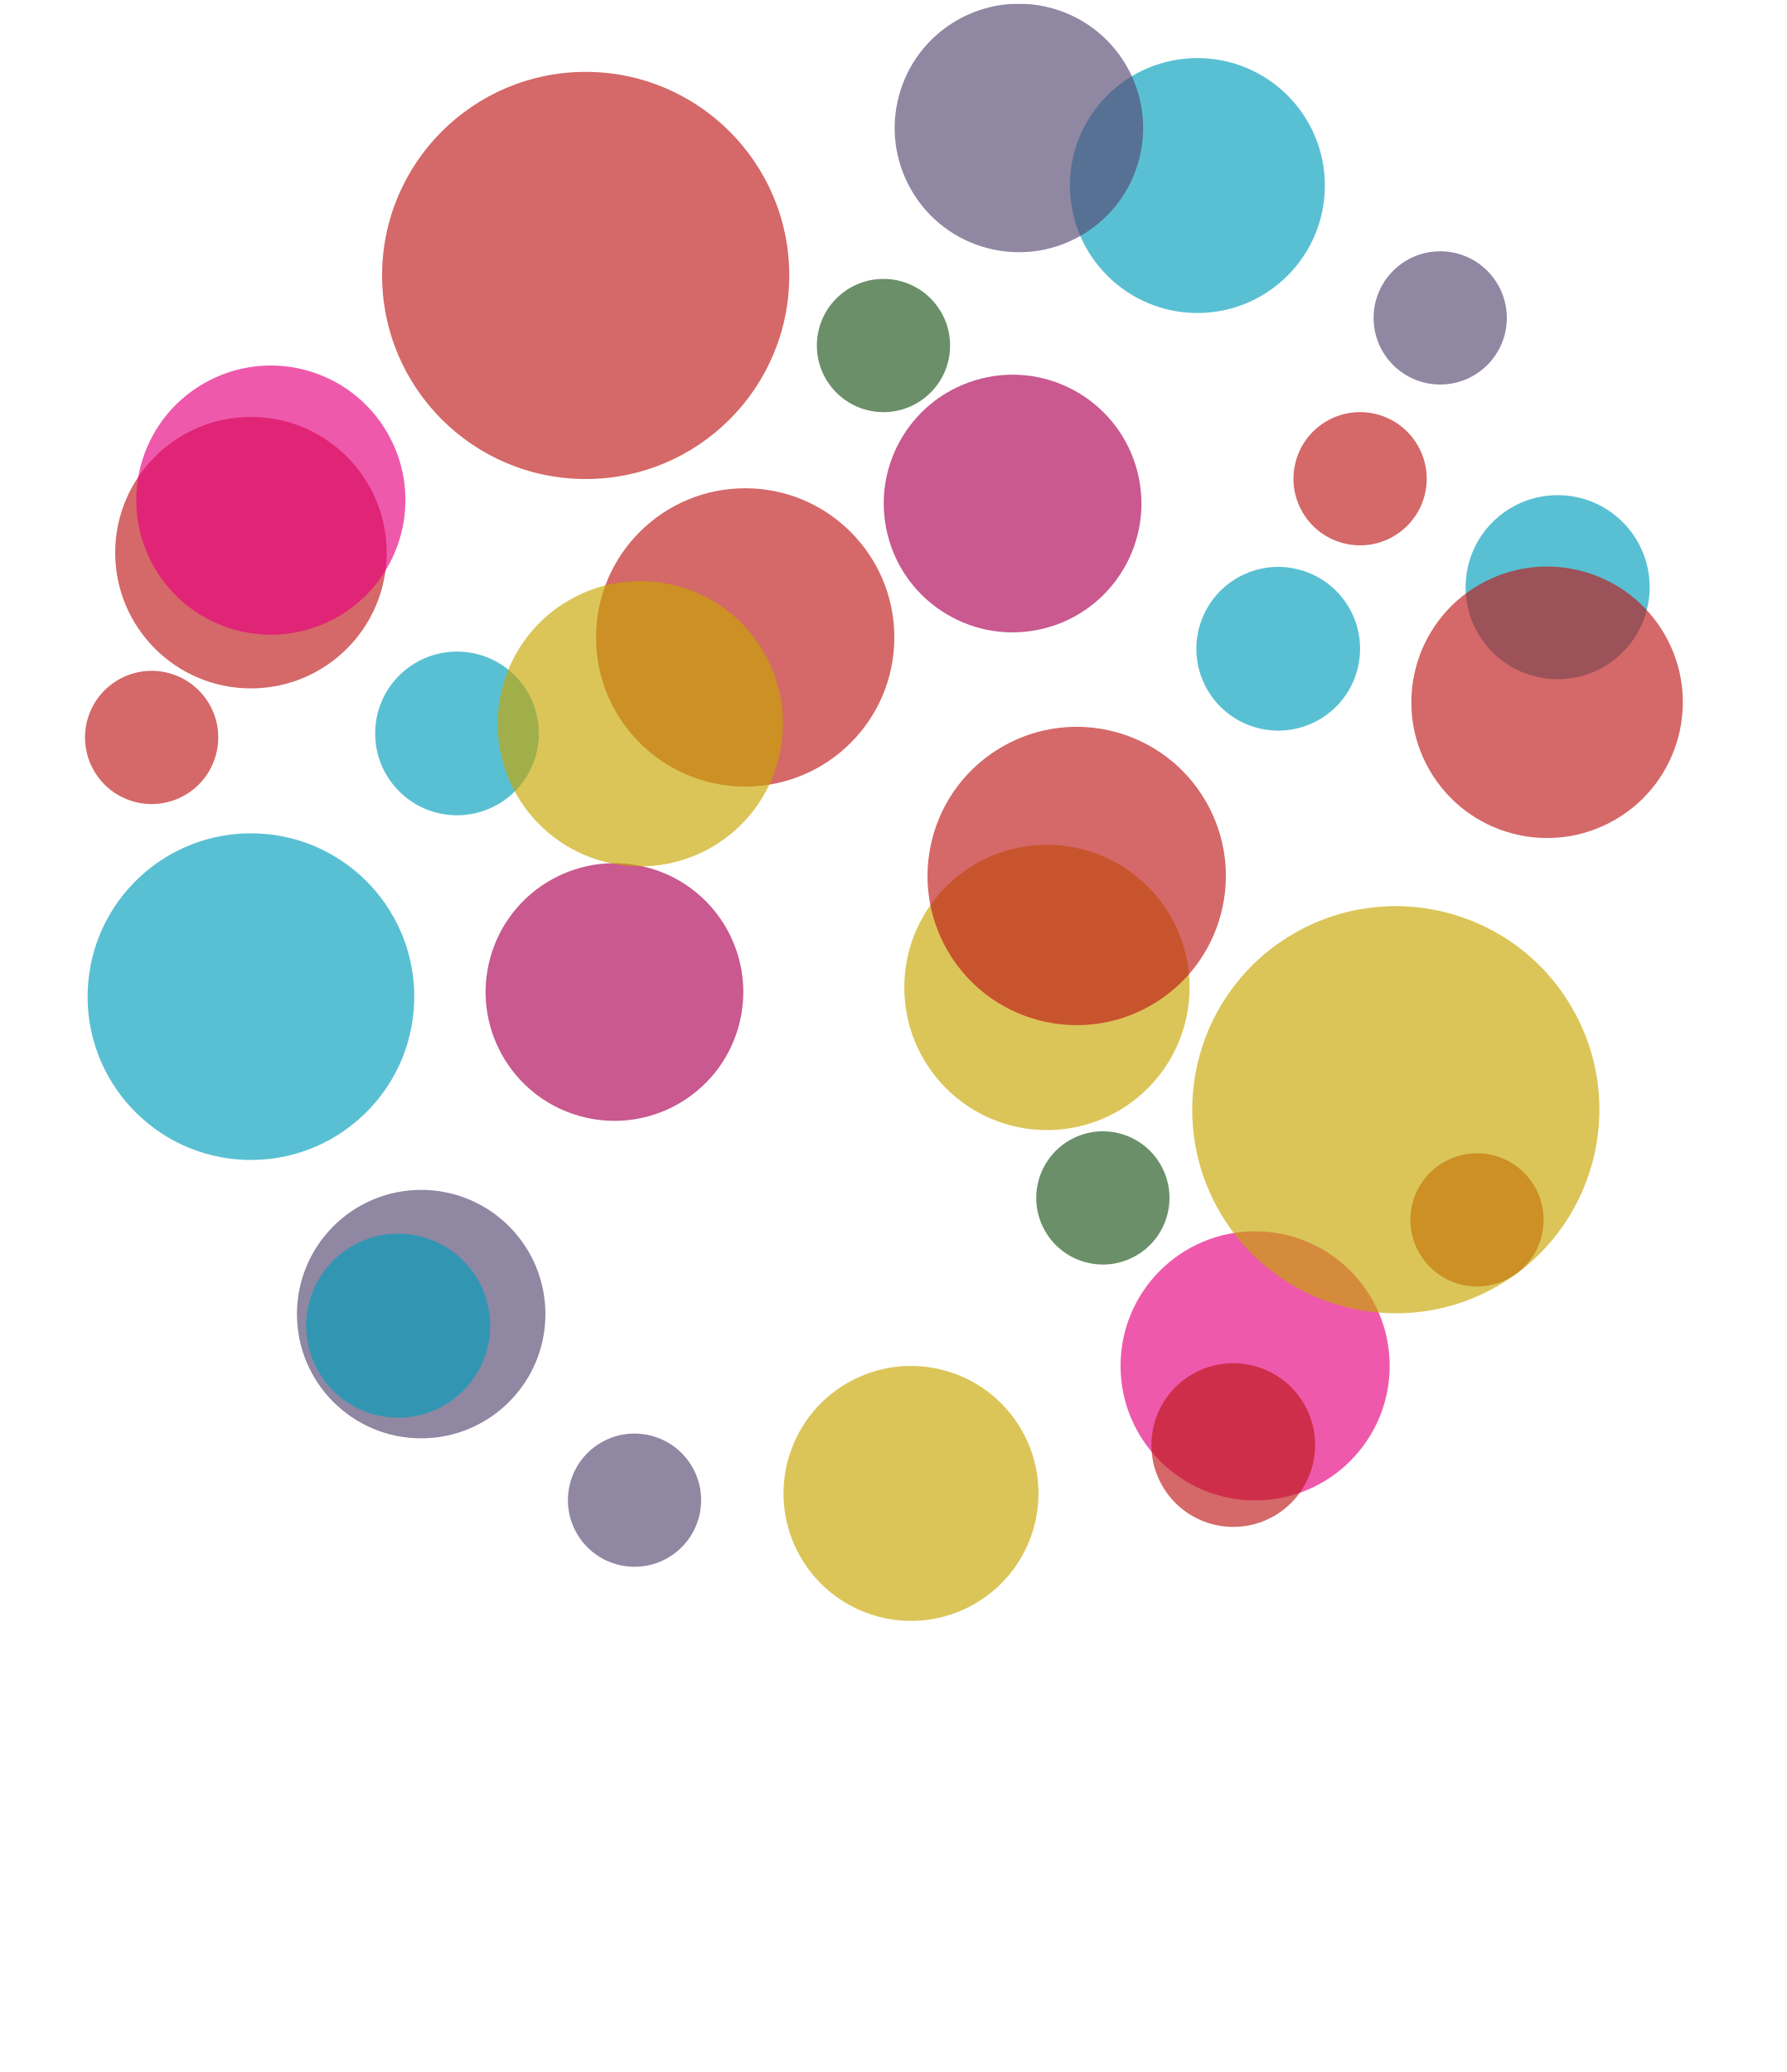
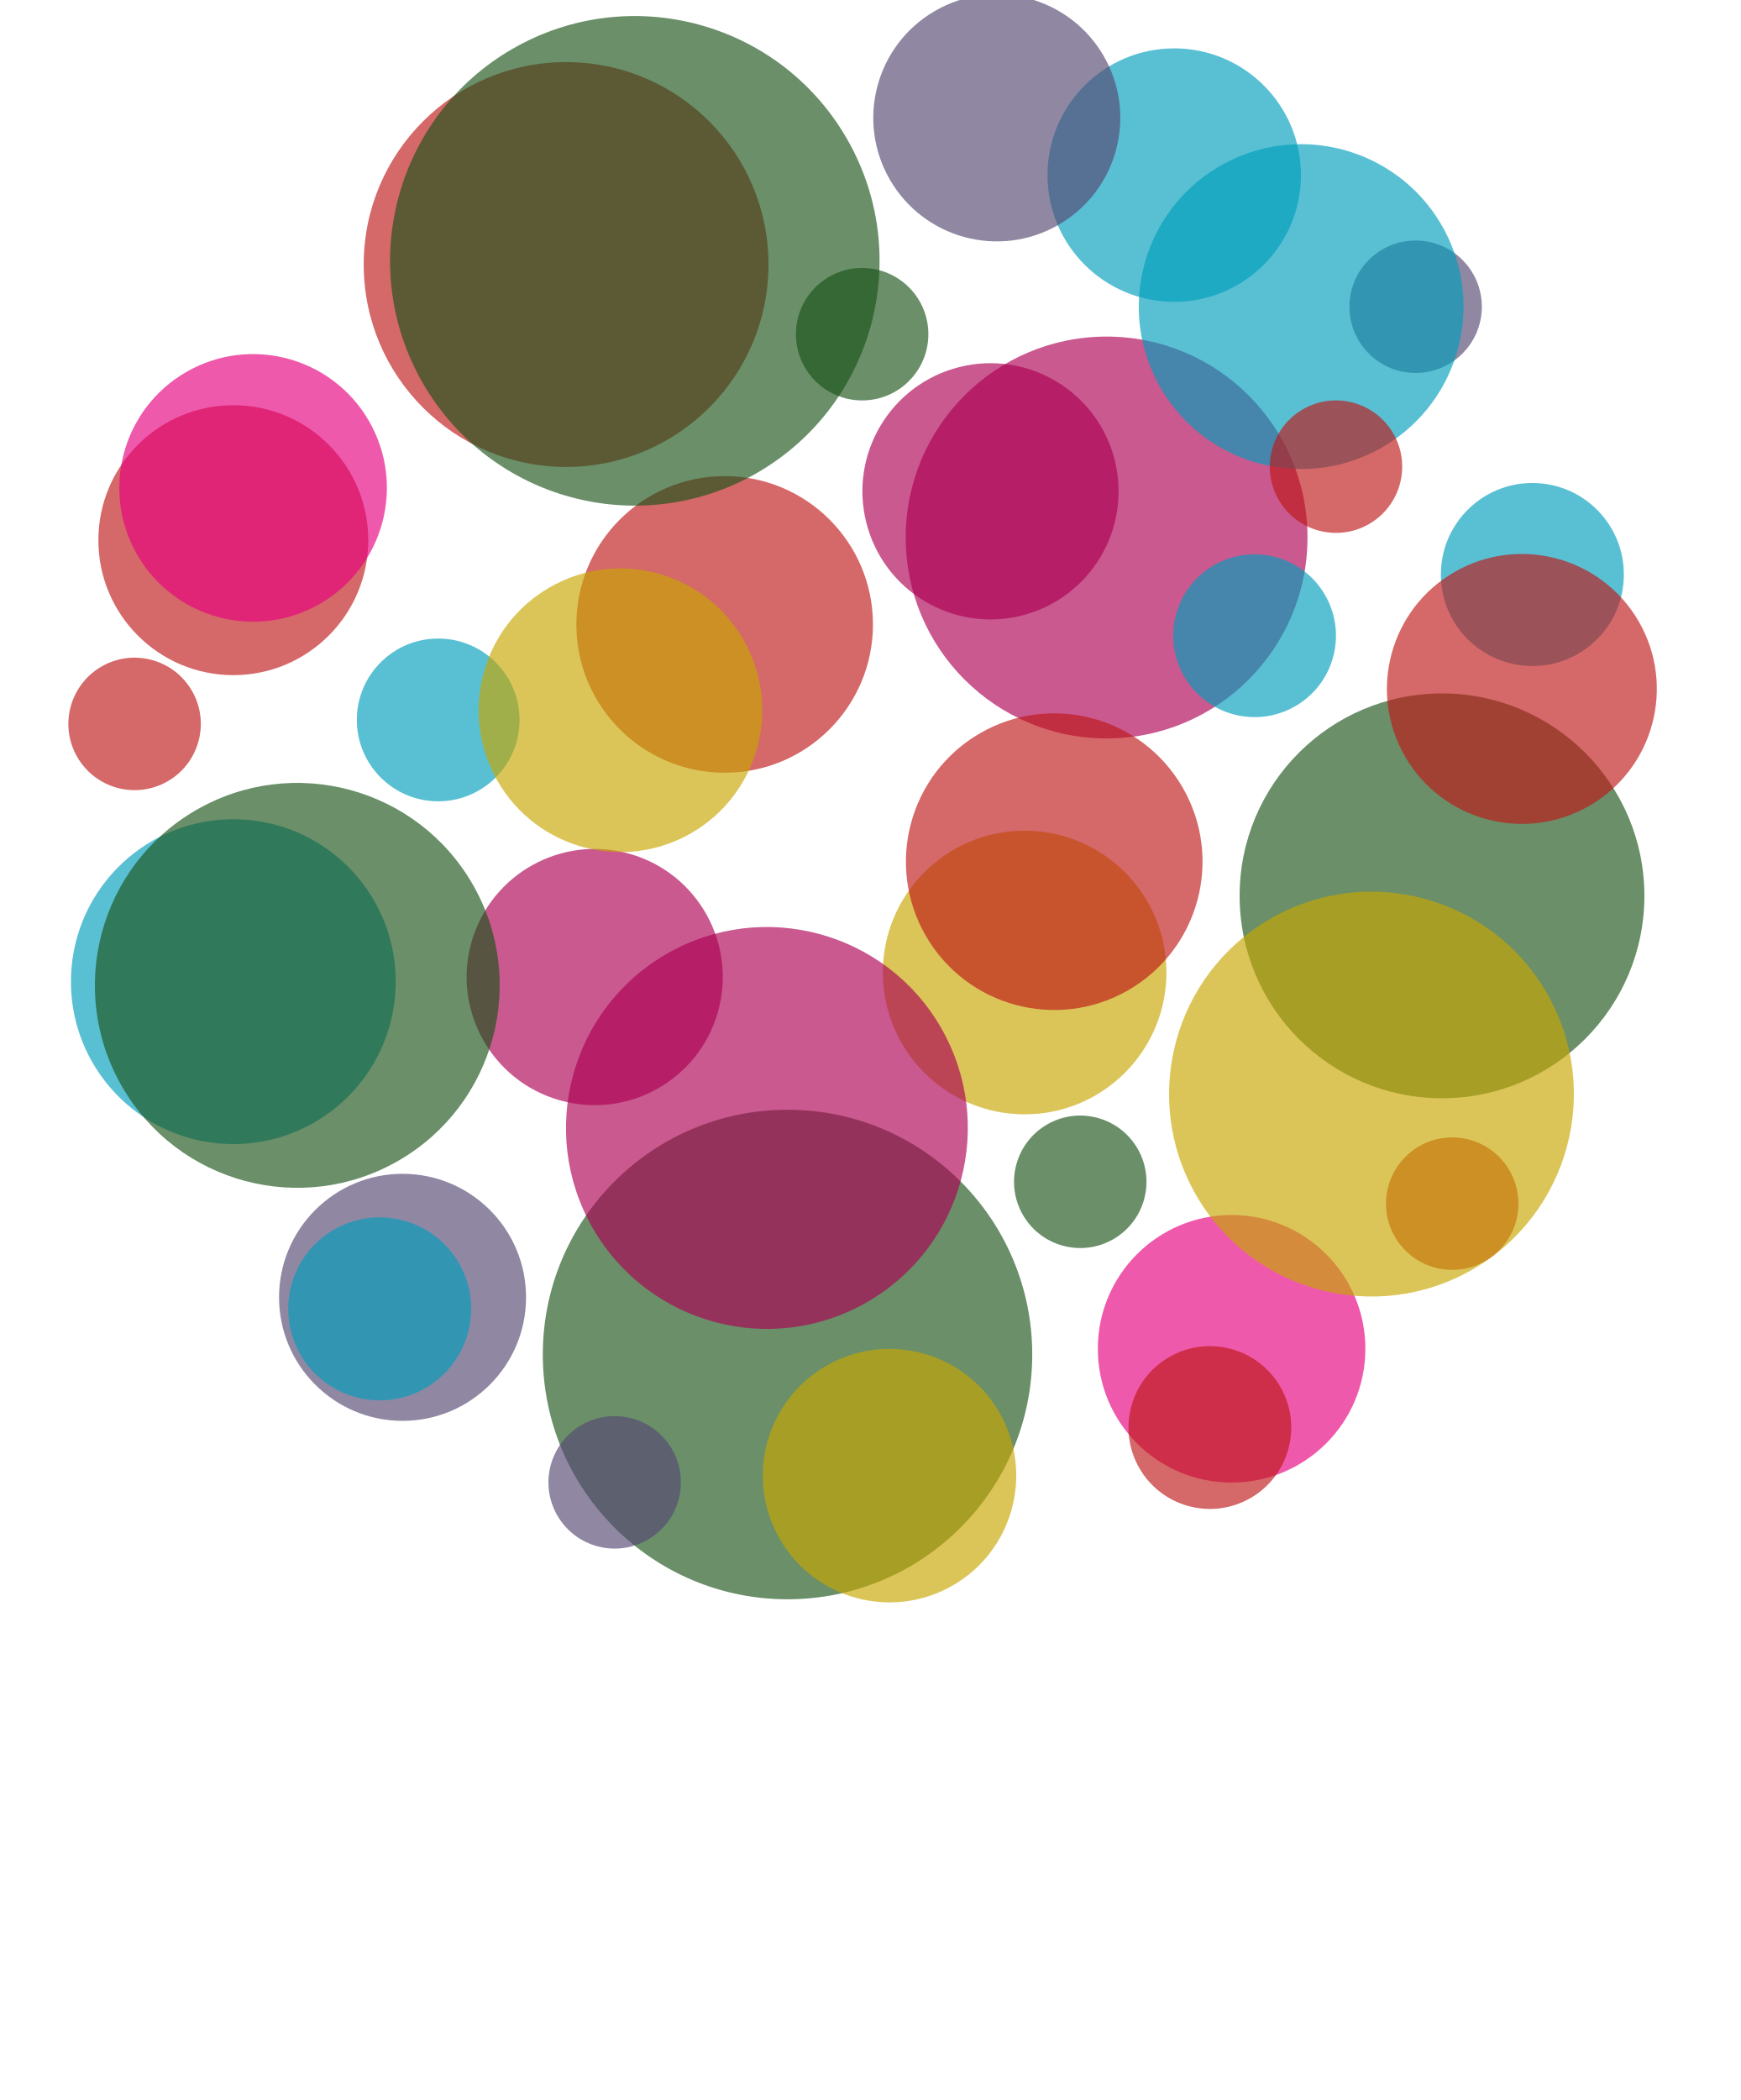
- <svg xmlns="http://www.w3.org/2000/svg" xmlns:xlink="http://www.w3.org/1999/xlink" version="1.1" id="Ebene_1" x="0px" y="0px" width="398.333px" height="462px" viewBox="0 0 398.333 462" enable-background="new 0 0 398.333 462" xml:space="preserve">
+ <svg xmlns="http://www.w3.org/2000/svg" xmlns:xlink="http://www.w3.org/1999/xlink" version="1.1" id="Ebene_1" x="0px" y="0px" width="390.41px" height="470.889px" viewBox="0 0 390.41 470.889" enable-background="new 0 0 390.41 470.889" xml:space="preserve">
  <g>
    <defs>
-       <rect id="SVGID_1_" x="2.28" y="0.83" width="451.117" height="461.17" />
+       <rect id="SVGID_1_" x="-1.342" y="-1.275" width="451.118" height="509.193" />
    </defs>
    <clipPath id="SVGID_2_">
      <use xlink:href="#SVGID_1_" overflow="visible" />
    </clipPath>
+     <polygon clip-path="url(#SVGID_2_)" fill="#C8A600" points="178.648,505.548 178.648,507.918 178.648,505.548 178.648,503.179  " />
    <g clip-path="url(#SVGID_2_)">
      <defs>
-         <rect id="SVGID_3_" x="2.28" y="0.83" width="451.117" height="461.17" />
+         <rect id="SVGID_3_" x="-1.342" y="-1.275" width="451.118" height="509.193" />
      </defs>
      <clipPath id="SVGID_4_">
        <use xlink:href="#SVGID_3_" overflow="visible" />
      </clipPath>
      <g opacity="0.65" clip-path="url(#SVGID_4_)">
        <g>
          <defs>
-             <rect id="SVGID_5_" x="16.686" y="91.967" width="78.526" height="62.526" />
+             <rect id="SVGID_5_" x="13.063" y="89.862" width="78.526" height="62.524" />
          </defs>
          <clipPath id="SVGID_6_">
            <use xlink:href="#SVGID_5_" overflow="visible" />
          </clipPath>
-           <path clip-path="url(#SVGID_6_)" fill="#BF1717" d="M55.949,153.493c16.714,0,30.263-13.55,30.263-30.264      c0-16.713-13.549-30.263-30.263-30.263c-16.714,0-30.263,13.55-30.263,30.263C25.686,139.943,39.235,153.493,55.949,153.493" />
-         </g>
-       </g>
-       <g opacity="0.65" clip-path="url(#SVGID_4_)">
-         <g>
-           <defs>
-             <rect id="SVGID_7_" x="92.543" y="182.221" width="88.912" height="77.942" />
+           <path clip-path="url(#SVGID_6_)" fill="#BF1717" d="M52.327,151.388c16.714,0,30.263-13.549,30.263-30.264      c0-16.713-13.549-30.263-30.263-30.263c-16.714,0-30.263,13.55-30.263,30.263C22.063,137.839,35.612,151.388,52.327,151.388" />
+         </g>
+       </g>
+       <g opacity="0.65" clip-path="url(#SVGID_4_)">
+         <g>
+           <defs>
+             <rect id="SVGID_7_" x="112.738" y="247.844" width="127.768" height="111.768" />
          </defs>
          <clipPath id="SVGID_8_">
            <use xlink:href="#SVGID_7_" overflow="visible" />
          </clipPath>
-           <path clip-path="url(#SVGID_8_)" fill="#AC0053" d="M129.082,248.803c15.249,4.373,31.156-4.444,35.529-19.693      c4.372-15.249-4.445-31.156-19.694-35.529c-15.25-4.372-31.156,4.445-35.529,19.694      C105.015,228.524,113.833,244.431,129.082,248.803" />
-         </g>
-       </g>
-       <g opacity="0.65" clip-path="url(#SVGID_4_)">
-         <g>
-           <defs>
-             <rect id="SVGID_9_" x="240.837" y="273.544" width="78.004" height="62.005" />
+           <path clip-path="url(#SVGID_8_)" fill="#1A5318" d="M176.621,358.611c30.311,0,54.882-24.572,54.882-54.884      s-24.571-54.884-54.882-54.884s-54.883,24.572-54.883,54.884S146.31,358.611,176.621,358.611" />
+         </g>
+       </g>
+       <g opacity="0.65" clip-path="url(#SVGID_4_)">
+         <g>
+           <defs>
+             <rect id="SVGID_9_" x="88.921" y="180.116" width="88.912" height="77.94" />
          </defs>
          <clipPath id="SVGID_10_">
            <use xlink:href="#SVGID_9_" overflow="visible" />
          </clipPath>
-           <path clip-path="url(#SVGID_10_)" fill="#E6007E" d="M279.839,334.549c16.57,0,30.003-13.433,30.003-30.002      s-13.433-30.003-30.003-30.003s-30.003,13.434-30.003,30.003S263.269,334.549,279.839,334.549" />
-         </g>
-       </g>
-       <g opacity="0.65" clip-path="url(#SVGID_4_)">
-         <g>
-           <defs>
-             <rect id="SVGID_11_" x="272.638" y="156.596" width="108.78" height="92.781" />
+           <path clip-path="url(#SVGID_10_)" fill="#AC0053" d="M125.459,246.698c15.249,4.373,31.156-4.445,35.529-19.694      c4.372-15.249-4.445-31.156-19.694-35.529c-15.25-4.372-31.156,4.445-35.529,19.694      C101.392,226.419,110.21,242.325,125.459,246.698" />
+         </g>
+       </g>
+       <g opacity="0.65" clip-path="url(#SVGID_4_)">
+         <g>
+           <defs>
+             <rect id="SVGID_11_" x="237.214" y="271.439" width="78.004" height="62.005" />
          </defs>
          <clipPath id="SVGID_12_">
            <use xlink:href="#SVGID_11_" overflow="visible" />
          </clipPath>
-         </g>
-       </g>
-       <g opacity="0.65" clip-path="url(#SVGID_4_)">
-         <g>
-           <defs>
-             <rect id="SVGID_13_" x="76.194" y="15.028" width="108.78" height="92.78" />
+           <path clip-path="url(#SVGID_12_)" fill="#E6007E" d="M276.216,332.444c16.57,0,30.002-13.434,30.002-30.003      s-13.432-30.003-30.002-30.003s-30.003,13.434-30.003,30.003S259.646,332.444,276.216,332.444" />
+         </g>
+       </g>
+       <g opacity="0.65" clip-path="url(#SVGID_4_)">
+         <g>
+           <defs>
+             <rect id="SVGID_13_" x="269.015" y="154.491" width="108.78" height="92.78" />
          </defs>
          <clipPath id="SVGID_14_">
            <use xlink:href="#SVGID_13_" overflow="visible" />
          </clipPath>
-           <path clip-path="url(#SVGID_14_)" fill="#BF1717" d="M130.584,106.809c25.068,0,45.39-20.322,45.39-45.39      c0-25.069-20.322-45.392-45.39-45.392s-45.39,20.322-45.39,45.392C85.194,86.486,105.516,106.809,130.584,106.809" />
-         </g>
-       </g>
-       <g opacity="0.65" clip-path="url(#SVGID_4_)">
-         <g>
-           <defs>
-             <rect id="SVGID_15_" x="229.552" y="11.95" width="74.841" height="58.841" />
+           <path clip-path="url(#SVGID_14_)" fill="#1A5318" d="M323.406,246.271c25.066,0,45.389-20.321,45.389-45.39      c0-25.069-20.322-45.391-45.389-45.391c-25.069,0-45.391,20.321-45.391,45.391C278.015,225.95,298.337,246.271,323.406,246.271" />
+         </g>
+       </g>
+       <g opacity="0.65" clip-path="url(#SVGID_4_)">
+         <g>
+           <defs>
+             <rect id="SVGID_15_" x="72.571" y="12.923" width="108.78" height="92.78" />
          </defs>
          <clipPath id="SVGID_16_">
            <use xlink:href="#SVGID_15_" overflow="visible" />
          </clipPath>
-           <path clip-path="url(#SVGID_16_)" fill="#009EBC" d="M266.972,69.791c15.696,0,28.42-12.725,28.42-28.42      c0-15.696-12.724-28.421-28.42-28.421c-15.695,0-28.42,12.725-28.42,28.421C238.552,57.066,251.276,69.791,266.972,69.791" />
-         </g>
-       </g>
-       <g opacity="0.65" clip-path="url(#SVGID_4_)">
-         <g>
-           <defs>
-             <rect id="SVGID_17_" x="317.775" y="109.407" width="59.035" height="43.034" />
+           <path clip-path="url(#SVGID_16_)" fill="#BF1717" d="M126.961,104.703c25.068,0,45.39-20.322,45.39-45.39      c0-25.069-20.322-45.391-45.39-45.391s-45.39,20.322-45.39,45.391C81.571,84.381,101.894,104.703,126.961,104.703" />
+         </g>
+       </g>
+       <g opacity="0.65" clip-path="url(#SVGID_4_)">
+         <g>
+           <defs>
+             <rect id="SVGID_17_" x="225.929" y="9.845" width="74.84" height="58.841" />
          </defs>
          <clipPath id="SVGID_18_">
            <use xlink:href="#SVGID_17_" overflow="visible" />
          </clipPath>
-           <path clip-path="url(#SVGID_18_)" fill="#009EBC" d="M347.293,151.441c11.331,0,20.517-9.187,20.517-20.518      c0-11.332-9.186-20.517-20.517-20.517s-20.518,9.185-20.518,20.517C326.775,142.255,335.962,151.441,347.293,151.441" />
-         </g>
-       </g>
-       <g opacity="0.65" clip-path="url(#SVGID_4_)">
-         <g>
-           <defs>
-             <rect id="SVGID_19_" x="123.888" y="107.868" width="84.515" height="68.515" />
+           <path clip-path="url(#SVGID_18_)" fill="#009EBC" d="M263.349,67.686c15.696,0,28.42-12.724,28.42-28.42      c0-15.696-12.724-28.421-28.42-28.421c-15.695,0-28.42,12.725-28.42,28.421C234.929,54.962,247.654,67.686,263.349,67.686" />
+         </g>
+       </g>
+       <g opacity="0.65" clip-path="url(#SVGID_4_)">
+         <g>
+           <defs>
+             <rect id="SVGID_19_" x="314.152" y="107.302" width="59.035" height="43.034" />
          </defs>
          <clipPath id="SVGID_20_">
            <use xlink:href="#SVGID_19_" overflow="visible" />
          </clipPath>
-           <path clip-path="url(#SVGID_20_)" fill="#BF1717" d="M166.146,175.383c18.368,0,33.257-14.89,33.257-33.257      c0-18.368-14.889-33.258-33.257-33.258c-18.368,0-33.257,14.89-33.257,33.258C132.889,160.493,147.778,175.383,166.146,175.383" />
-         </g>
-       </g>
-       <g opacity="0.65" clip-path="url(#SVGID_4_)">
-         <g>
-           <defs>
-             <rect id="SVGID_21_" x="57.208" y="264.311" width="73.397" height="57.397" />
+           <path clip-path="url(#SVGID_20_)" fill="#009EBC" d="M343.67,149.336c11.332,0,20.518-9.187,20.518-20.518      c0-11.332-9.186-20.517-20.518-20.517c-11.33,0-20.518,9.185-20.518,20.517C323.152,140.149,332.34,149.336,343.67,149.336" />
+         </g>
+       </g>
+       <g opacity="0.65" clip-path="url(#SVGID_4_)">
+         <g>
+           <defs>
+             <rect id="SVGID_21_" x="120.266" y="105.763" width="84.515" height="68.516" />
          </defs>
          <clipPath id="SVGID_22_">
            <use xlink:href="#SVGID_21_" overflow="visible" />
          </clipPath>
-           <path clip-path="url(#SVGID_22_)" fill="#544771" d="M93.906,320.708c15.297,0,27.698-12.401,27.698-27.698      s-12.401-27.698-27.698-27.698s-27.698,12.401-27.698,27.698S78.609,320.708,93.906,320.708" />
-         </g>
-       </g>
-       <g opacity="0.65" clip-path="url(#SVGID_4_)">
-         <g>
-           <defs>
-             <rect id="SVGID_23_" x="9.253" y="183.245" width="93.393" height="77.961" />
+           <path clip-path="url(#SVGID_22_)" fill="#BF1717" d="M162.523,173.277c18.368,0,33.257-14.89,33.257-33.257      c0-18.368-14.889-33.258-33.257-33.258c-18.368,0-33.257,14.89-33.257,33.258C129.266,158.388,144.155,173.277,162.523,173.277" />
+         </g>
+       </g>
+       <g opacity="0.65" clip-path="url(#SVGID_4_)">
+         <g>
+           <defs>
+             <rect id="SVGID_23_" x="53.585" y="262.206" width="73.397" height="57.396" />
          </defs>
          <clipPath id="SVGID_24_">
            <use xlink:href="#SVGID_23_" overflow="visible" />
          </clipPath>
-           <path clip-path="url(#SVGID_24_)" fill="#009EBC" d="M54.678,258.621c20.101,0.702,36.965-15.024,37.667-35.125      c0.702-20.101-15.024-36.965-35.125-37.667c-20.101-0.701-36.965,15.024-37.667,35.125      C18.851,241.055,34.577,257.919,54.678,258.621" />
-         </g>
-       </g>
-       <g opacity="0.65" clip-path="url(#SVGID_4_)">
-         <g>
-           <defs>
-             <rect id="SVGID_25_" x="74.647" y="144.286" width="54.501" height="38.501" />
+           <path clip-path="url(#SVGID_24_)" fill="#544771" d="M90.283,318.603c15.297,0,27.698-12.401,27.698-27.698      s-12.401-27.698-27.698-27.698s-27.698,12.401-27.698,27.698S74.986,318.603,90.283,318.603" />
+         </g>
+       </g>
+       <g opacity="0.65" clip-path="url(#SVGID_4_)">
+         <g>
+           <defs>
+             <rect id="SVGID_25_" x="194.128" y="74.474" width="108.11" height="92.11" />
          </defs>
          <clipPath id="SVGID_26_">
            <use xlink:href="#SVGID_25_" overflow="visible" />
          </clipPath>
-           <path clip-path="url(#SVGID_26_)" fill="#009EBC" d="M101.897,181.787c10.079,0,18.25-8.172,18.25-18.25      c0-10.08-8.171-18.251-18.25-18.251s-18.25,8.171-18.25,18.251C83.647,173.615,91.818,181.787,101.897,181.787" />
-         </g>
-       </g>
-       <g opacity="0.65" clip-path="url(#SVGID_4_)">
-         <g>
-           <defs>
-             <rect id="SVGID_27_" x="192.621" y="187.372" width="81.603" height="65.603" />
+           <path clip-path="url(#SVGID_26_)" fill="#AC0053" d="M248.183,165.584c24.883,0,45.055-20.173,45.055-45.056      s-20.172-45.055-45.055-45.055c-24.884,0-45.056,20.172-45.056,45.055S223.299,165.584,248.183,165.584" />
+         </g>
+       </g>
+       <g opacity="0.65" clip-path="url(#SVGID_4_)">
+         <g>
+           <defs>
+             <rect id="SVGID_27_" x="5.63" y="181.14" width="93.393" height="77.96" />
          </defs>
          <clipPath id="SVGID_28_">
            <use xlink:href="#SVGID_27_" overflow="visible" />
          </clipPath>
-           <path clip-path="url(#SVGID_28_)" fill="#C8A600" d="M233.423,251.976c17.563,0,31.802-14.238,31.802-31.803      c0-17.562-14.238-31.801-31.802-31.801c-17.564,0-31.802,14.238-31.802,31.801C201.621,237.737,215.858,251.976,233.423,251.976      " />
-         </g>
-       </g>
-       <g opacity="0.65" clip-path="url(#SVGID_4_)">
-         <g>
-           <defs>
-             <rect id="SVGID_29_" x="297.259" y="55.036" width="47.7" height="31.701" />
+           <path clip-path="url(#SVGID_28_)" fill="#009EBC" d="M51.056,256.516c20.101,0.702,36.965-15.023,37.667-35.125      c0.702-20.101-15.024-36.965-35.125-37.667c-20.101-0.701-36.965,15.024-37.667,35.125      C15.229,238.95,30.955,255.813,51.056,256.516" />
+         </g>
+       </g>
+       <g opacity="0.65" clip-path="url(#SVGID_4_)">
+         <g>
+           <defs>
+             <rect id="SVGID_29_" x="71.024" y="142.181" width="54.501" height="38.501" />
          </defs>
          <clipPath id="SVGID_30_">
            <use xlink:href="#SVGID_29_" overflow="visible" />
          </clipPath>
-           <path clip-path="url(#SVGID_30_)" fill="#544771" d="M321.108,85.737c8.202,0,14.851-6.649,14.851-14.851      c0-8.202-6.648-14.851-14.851-14.851c-8.201,0-14.85,6.648-14.85,14.851C306.259,79.088,312.907,85.737,321.108,85.737" />
-         </g>
-       </g>
-       <g opacity="0.65" clip-path="url(#SVGID_4_)">
-         <g>
-           <defs>
-             <rect id="SVGID_31_" x="305.465" y="256.154" width="47.701" height="31.699" />
+           <path clip-path="url(#SVGID_30_)" fill="#009EBC" d="M98.275,179.682c10.079,0,18.25-8.171,18.25-18.25      c0-10.08-8.171-18.251-18.25-18.251s-18.25,8.171-18.25,18.251C80.025,171.511,88.196,179.682,98.275,179.682" />
+         </g>
+       </g>
+       <g opacity="0.65" clip-path="url(#SVGID_4_)">
+         <g>
+           <defs>
+             <rect id="SVGID_31_" x="188.999" y="185.267" width="81.603" height="65.604" />
          </defs>
          <clipPath id="SVGID_32_">
            <use xlink:href="#SVGID_31_" overflow="visible" />
          </clipPath>
-           <path clip-path="url(#SVGID_32_)" fill="#BF1717" d="M329.315,286.854c8.202,0,14.851-6.649,14.851-14.851      c0-8.202-6.648-14.851-14.851-14.851s-14.85,6.648-14.85,14.851C314.466,280.205,321.113,286.854,329.315,286.854" />
-         </g>
-       </g>
-       <g opacity="0.65" clip-path="url(#SVGID_4_)">
-         <g>
-           <defs>
-             <rect id="SVGID_33_" x="173.129" y="61.191" width="47.701" height="31.7" />
+           <path clip-path="url(#SVGID_32_)" fill="#C8A600" d="M229.8,249.87c17.563,0,31.802-14.238,31.802-31.802      s-14.238-31.802-31.802-31.802c-17.564,0-31.802,14.238-31.802,31.802S212.236,249.87,229.8,249.87" />
+         </g>
+       </g>
+       <g opacity="0.65" clip-path="url(#SVGID_4_)">
+         <g>
+           <defs>
+             <rect id="SVGID_33_" x="293.636" y="52.931" width="47.7" height="31.701" />
          </defs>
          <clipPath id="SVGID_34_">
            <use xlink:href="#SVGID_33_" overflow="visible" />
          </clipPath>
-           <path clip-path="url(#SVGID_34_)" fill="#1A5318" d="M196.98,91.893c8.202,0,14.85-6.649,14.85-14.851      c0-8.202-6.648-14.851-14.85-14.851s-14.85,6.648-14.85,14.851C182.13,85.243,188.778,91.893,196.98,91.893" />
-         </g>
-       </g>
-       <g opacity="0.65" clip-path="url(#SVGID_4_)">
-         <g>
-           <defs>
-             <rect id="SVGID_35_" x="295.304" y="109.882" width="99.269" height="93.412" />
+           <path clip-path="url(#SVGID_34_)" fill="#544771" d="M317.486,83.632c8.201,0,14.85-6.649,14.85-14.85      c0-8.202-6.648-14.851-14.85-14.851s-14.85,6.649-14.85,14.851C302.637,76.983,309.285,83.632,317.486,83.632" />
+         </g>
+       </g>
+       <g opacity="0.65" clip-path="url(#SVGID_4_)">
+         <g>
+           <defs>
+             <rect id="SVGID_35_" x="301.842" y="254.048" width="47.701" height="31.701" />
          </defs>
          <clipPath id="SVGID_36_">
            <use xlink:href="#SVGID_35_" overflow="visible" />
          </clipPath>
-           <path clip-path="url(#SVGID_36_)" fill="#BF1717" d="M329.808,130.38c-14.476,8.357-19.435,26.865-11.077,41.34      c8.356,14.475,26.864,19.435,41.34,11.077c14.474-8.357,19.434-26.866,11.077-41.34      C362.79,126.982,344.281,122.022,329.808,130.38" />
-         </g>
-       </g>
-       <g opacity="0.65" clip-path="url(#SVGID_4_)">
-         <g>
-           <defs>
-             <rect id="SVGID_37_" x="181.971" y="74.308" width="87.588" height="75.936" />
+           <path clip-path="url(#SVGID_36_)" fill="#BF1717" d="M325.693,284.749c8.201,0,14.85-6.649,14.85-14.85      c0-8.202-6.648-14.852-14.85-14.852c-8.203,0-14.85,6.649-14.85,14.852C310.844,278.1,317.49,284.749,325.693,284.749" />
+         </g>
+       </g>
+       <g opacity="0.65" clip-path="url(#SVGID_4_)">
+         <g>
+           <defs>
+             <rect id="SVGID_37_" x="169.507" y="59.086" width="47.701" height="31.701" />
          </defs>
          <clipPath id="SVGID_38_">
            <use xlink:href="#SVGID_37_" overflow="visible" />
          </clipPath>
-           <path clip-path="url(#SVGID_38_)" fill="#AC0053" d="M218.817,84.404c-15.393,3.839-24.76,19.428-20.922,34.82      s19.427,24.759,34.82,20.921c15.394-3.837,24.761-19.427,20.922-34.818C249.799,89.934,234.21,80.566,218.817,84.404" />
-         </g>
-       </g>
-       <g opacity="0.65" clip-path="url(#SVGID_4_)">
-         <g>
-           <defs>
-             <rect id="SVGID_39_" x="11.107" y="65.158" width="98.557" height="92.7" />
+           <path clip-path="url(#SVGID_38_)" fill="#1A5318" d="M193.357,89.787c8.202,0,14.85-6.649,14.85-14.85      c0-8.202-6.648-14.851-14.85-14.851s-14.85,6.649-14.85,14.851C178.507,83.138,185.155,89.787,193.357,89.787" />
+         </g>
+       </g>
+       <g opacity="0.65" clip-path="url(#SVGID_4_)">
+         <g>
+           <defs>
+             <rect id="SVGID_39_" x="291.681" y="107.777" width="99.268" height="93.412" />
          </defs>
          <clipPath id="SVGID_40_">
            <use xlink:href="#SVGID_39_" overflow="visible" />
          </clipPath>
-           <path clip-path="url(#SVGID_40_)" fill="#E6007E" d="M45.385,85.525c-14.35,8.285-19.267,26.634-10.982,40.984      c8.285,14.35,26.635,19.267,40.985,10.981s19.266-26.634,10.981-40.983C78.084,82.157,59.735,77.24,45.385,85.525" />
-         </g>
-       </g>
-       <g opacity="0.65" clip-path="url(#SVGID_4_)">
-         <g>
-           <defs>
-             <rect id="SVGID_41_" x="240.91" y="180.066" width="140.597" height="134.74" />
+           <path clip-path="url(#SVGID_40_)" fill="#BF1717" d="M326.186,128.274c-14.477,8.357-19.436,26.865-11.078,41.34      s26.865,19.435,41.34,11.077c14.475-8.356,19.434-26.865,11.078-41.34C359.168,124.877,340.658,119.918,326.186,128.274" />
+         </g>
+       </g>
+       <g opacity="0.65" clip-path="url(#SVGID_4_)">
+         <g>
+           <defs>
+             <rect id="SVGID_41_" x="59.106" y="-21.847" width="166.532" height="160.677" />
          </defs>
          <clipPath id="SVGID_42_">
            <use xlink:href="#SVGID_41_" overflow="visible" />
          </clipPath>
-           <path clip-path="url(#SVGID_42_)" fill="#C8A600" d="M288.513,208.127c-21.709,12.534-29.147,40.294-16.613,62.004      s40.294,29.149,62.004,16.614c21.71-12.534,29.149-40.294,16.614-62.004C337.983,203.031,310.224,195.593,288.513,208.127" />
-         </g>
-       </g>
-       <g opacity="0.65" clip-path="url(#SVGID_4_)">
-         <g>
-           <defs>
-             <rect id="SVGID_43_" x="155.999" y="288.803" width="94.235" height="88.378" />
+           <path clip-path="url(#SVGID_42_)" fill="#1A5318" d="M114.931,10.961c-26.25,15.156-35.244,48.722-20.089,74.972      c15.156,26.25,48.722,35.245,74.972,20.089c26.251-15.156,35.245-48.722,20.089-74.972      C174.747,4.799,141.181-4.195,114.931,10.961" />
+         </g>
+       </g>
+       <g opacity="0.65" clip-path="url(#SVGID_4_)">
+         <g>
+           <defs>
+             <rect id="SVGID_43_" x="178.349" y="72.203" width="87.588" height="75.935" />
          </defs>
          <clipPath id="SVGID_44_">
            <use xlink:href="#SVGID_43_" overflow="visible" />
          </clipPath>
-           <path clip-path="url(#SVGID_44_)" fill="#C8A600" d="M188.907,308.379c-13.593,7.849-18.251,25.23-10.403,38.823      c7.848,13.593,25.23,18.251,38.823,10.403c13.594-7.85,18.25-25.23,10.403-38.823      C219.882,305.188,202.5,300.531,188.907,308.379" />
-         </g>
-       </g>
-       <g opacity="0.65" clip-path="url(#SVGID_4_)">
-         <g>
-           <defs>
-             <rect id="SVGID_45_" x="52.459" y="262.204" width="72.642" height="66.786" />
+           <path clip-path="url(#SVGID_44_)" fill="#AC0053" d="M215.194,82.3c-15.393,3.838-24.76,19.427-20.922,34.819      s19.427,24.76,34.82,20.922c15.394-3.838,24.761-19.428,20.922-34.819C246.176,87.829,230.587,78.461,215.194,82.3" />
+         </g>
+       </g>
+       <g opacity="0.65" clip-path="url(#SVGID_4_)">
+         <g>
+           <defs>
+             <rect id="SVGID_45_" x="7.485" y="63.053" width="98.557" height="92.7" />
          </defs>
          <clipPath id="SVGID_46_">
            <use xlink:href="#SVGID_45_" overflow="visible" />
          </clipPath>
-           <path clip-path="url(#SVGID_46_)" fill="#009EBC" d="M78.522,277.828c-9.813,5.666-13.175,18.215-7.51,28.027      c5.666,9.813,18.214,13.175,28.027,7.51c9.813-5.666,13.176-18.214,7.51-28.026C100.883,275.525,88.335,272.162,78.522,277.828" />
-         </g>
-       </g>
-       <g opacity="0.65" clip-path="url(#SVGID_4_)">
-         <g>
-           <defs>
-             <rect id="SVGID_47_" x="186.333" y="144.526" width="107.449" height="101.593" />
+           <path clip-path="url(#SVGID_46_)" fill="#E6007E" d="M41.762,83.42c-14.35,8.285-19.267,26.634-10.982,40.984      c8.285,14.35,26.635,19.267,40.985,10.981c14.35-8.284,19.266-26.634,10.981-40.983C74.461,80.052,56.112,75.135,41.762,83.42" />
+         </g>
+       </g>
+       <g opacity="0.65" clip-path="url(#SVGID_4_)">
+         <g>
+           <defs>
+             <rect id="SVGID_47_" x="-3.623" y="153.581" width="140.597" height="134.741" />
          </defs>
          <clipPath id="SVGID_48_">
            <use xlink:href="#SVGID_47_" overflow="visible" />
          </clipPath>
-           <path clip-path="url(#SVGID_48_)" fill="#BF1717" d="M223.429,166.521c-15.907,9.185-21.357,29.524-12.173,45.432      c9.184,15.905,29.524,21.355,45.431,12.173c15.906-9.185,21.356-29.524,12.174-45.431      C259.676,162.787,239.336,157.337,223.429,166.521" />
-         </g>
-       </g>
-       <g opacity="0.65" clip-path="url(#SVGID_4_)">
-         <g>
-           <defs>
-             <rect id="SVGID_49_" x="181.046" y="-14.669" width="92.261" height="86.405" />
+           <path clip-path="url(#SVGID_48_)" fill="#1A5318" d="M43.981,181.642c-21.71,12.534-29.148,40.295-16.614,62.005      c12.534,21.71,40.294,29.148,62.004,16.613c21.71-12.533,29.149-40.294,16.614-62.004      C93.451,176.546,65.691,169.108,43.981,181.642" />
+         </g>
+       </g>
+       <g opacity="0.65" clip-path="url(#SVGID_4_)">
+         <g>
+           <defs>
+             <rect id="SVGID_49_" x="237.288" y="177.961" width="140.597" height="134.741" />
          </defs>
          <clipPath id="SVGID_50_">
            <use xlink:href="#SVGID_49_" overflow="visible" />
          </clipPath>
-           <path clip-path="url(#SVGID_50_)" fill="#544771" d="M213.328,4.546c-13.248,7.649-17.787,24.589-10.138,37.836      c7.648,13.248,24.588,17.787,37.836,10.139s17.787-24.589,10.138-37.837C243.517,1.437,226.576-3.103,213.328,4.546" />
-         </g>
-       </g>
-       <g opacity="0.65" clip-path="url(#SVGID_4_)">
-         <g>
-           <defs>
-             <rect id="SVGID_51_" x="251.769" y="114.36" width="66.449" height="60.593" />
+           <path clip-path="url(#SVGID_50_)" fill="#C8A600" d="M284.89,206.021c-21.709,12.534-29.147,40.294-16.613,62.005      c12.534,21.71,40.293,29.148,62.004,16.613c21.709-12.534,29.148-40.294,16.613-62.004      C334.361,200.926,306.602,193.488,284.89,206.021" />
+         </g>
+       </g>
+       <g opacity="0.65" clip-path="url(#SVGID_4_)">
+         <g>
+           <defs>
+             <rect id="SVGID_51_" x="152.376" y="286.698" width="94.235" height="88.378" />
          </defs>
          <clipPath id="SVGID_52_">
            <use xlink:href="#SVGID_51_" overflow="visible" />
          </clipPath>
-           <path clip-path="url(#SVGID_52_)" fill="#009EBC" d="M275.868,128.851c-8.729,5.04-11.721,16.201-6.681,24.931      c5.04,8.729,16.201,11.72,24.931,6.681c8.729-5.04,11.72-16.202,6.681-24.931C295.759,126.802,284.597,123.811,275.868,128.851" />
-         </g>
-       </g>
-       <g opacity="0.65" clip-path="url(#SVGID_4_)">
-         <g>
-           <defs>
-             <rect id="SVGID_53_" x="241.742" y="291.909" width="66.45" height="60.593" />
+           <path clip-path="url(#SVGID_52_)" fill="#C8A600" d="M185.284,306.274c-13.593,7.848-18.251,25.229-10.403,38.822      c7.848,13.594,25.23,18.251,38.823,10.403c13.594-7.849,18.25-25.229,10.403-38.823S198.877,298.426,185.284,306.274" />
+         </g>
+       </g>
+       <g opacity="0.65" clip-path="url(#SVGID_4_)">
+         <g>
+           <defs>
+             <rect id="SVGID_53_" x="48.837" y="260.099" width="72.642" height="66.786" />
          </defs>
          <clipPath id="SVGID_54_">
            <use xlink:href="#SVGID_53_" overflow="visible" />
          </clipPath>
-           <path clip-path="url(#SVGID_54_)" fill="#BF1717" d="M265.843,306.4c-8.729,5.039-11.721,16.2-6.681,24.93      c5.04,8.729,16.201,11.72,24.931,6.681c8.729-5.04,11.72-16.202,6.681-24.931C285.733,304.351,274.571,301.36,265.843,306.4" />
-         </g>
-       </g>
-       <g opacity="0.65" clip-path="url(#SVGID_4_)">
-         <g>
-           <defs>
-             <rect id="SVGID_55_" x="91.034" y="112.561" width="103.472" height="97.616" />
+           <path clip-path="url(#SVGID_54_)" fill="#009EBC" d="M74.899,275.724c-9.813,5.666-13.175,18.214-7.51,28.026      c5.666,9.813,18.214,13.175,28.027,7.511c9.813-5.666,13.176-18.215,7.51-28.027C97.26,273.42,84.712,270.058,74.899,275.724" />
+         </g>
+       </g>
+       <g opacity="0.65" clip-path="url(#SVGID_4_)">
+         <g>
+           <defs>
+             <rect id="SVGID_55_" x="182.711" y="142.421" width="107.449" height="101.593" />
          </defs>
          <clipPath id="SVGID_56_">
            <use xlink:href="#SVGID_55_" overflow="visible" />
          </clipPath>
-           <path clip-path="url(#SVGID_56_)" fill="#C8A600" d="M126.869,133.828c-15.21,8.782-20.422,28.231-11.64,43.442      c8.782,15.21,28.231,20.422,43.442,11.64c15.21-8.782,20.422-28.23,11.64-43.442      C161.529,130.258,142.08,125.046,126.869,133.828" />
-         </g>
-       </g>
-       <g opacity="0.65" clip-path="url(#SVGID_4_)">
-         <g>
-           <defs>
-             <rect id="SVGID_57_" x="112.896" y="308.847" width="57.16" height="51.305" />
+           <path clip-path="url(#SVGID_56_)" fill="#BF1717" d="M219.806,164.416c-15.907,9.184-21.357,29.523-12.173,45.431      c9.184,15.906,29.524,21.356,45.431,12.173s21.356-29.523,12.174-45.431C256.053,160.682,235.713,155.231,219.806,164.416" />
+         </g>
+       </g>
+       <g opacity="0.65" clip-path="url(#SVGID_4_)">
+         <g>
+           <defs>
+             <rect id="SVGID_57_" x="177.424" y="-16.774" width="92.261" height="86.404" />
          </defs>
          <clipPath id="SVGID_58_">
            <use xlink:href="#SVGID_57_" overflow="visible" />
          </clipPath>
-           <path clip-path="url(#SVGID_58_)" fill="#544771" d="M134.05,321.638c-7.103,4.102-9.536,13.184-5.436,20.286      c4.101,7.104,13.184,9.536,20.286,5.437c7.103-4.102,9.537-13.185,5.436-20.286C150.235,319.971,141.153,317.537,134.05,321.638      " />
-         </g>
-       </g>
-       <g opacity="0.65" clip-path="url(#SVGID_4_)">
-         <g>
-           <defs>
-             <rect id="SVGID_59_" x="5.229" y="138.777" width="57.16" height="51.304" />
+           <path clip-path="url(#SVGID_58_)" fill="#544771" d="M209.706,2.44c-13.248,7.649-17.787,24.589-10.138,37.836      c7.648,13.248,24.588,17.787,37.836,10.139c13.248-7.649,17.787-24.589,10.138-37.837C239.894-0.668,222.954-5.208,209.706,2.44      " />
+         </g>
+       </g>
+       <g opacity="0.65" clip-path="url(#SVGID_4_)">
+         <g>
+           <defs>
+             <rect id="SVGID_59_" x="102.158" y="186.015" width="139.68" height="133.824" />
          </defs>
          <clipPath id="SVGID_60_">
            <use xlink:href="#SVGID_59_" overflow="visible" />
          </clipPath>
-           <path clip-path="url(#SVGID_60_)" fill="#BF1717" d="M26.384,151.568c-7.103,4.102-9.536,13.184-5.436,20.286      c4.101,7.104,13.184,9.536,20.286,5.437c7.103-4.102,9.537-13.185,5.436-20.286C42.569,149.901,33.487,147.468,26.384,151.568" />
-         </g>
-       </g>
-       <g opacity="0.65" clip-path="url(#SVGID_4_)">
-         <g>
-           <defs>
-             <rect id="SVGID_61_" x="217.316" y="241.452" width="57.159" height="51.304" />
+           <path clip-path="url(#SVGID_60_)" fill="#AC0053" d="M149.47,213.908c-21.549,12.442-28.933,39.997-16.491,61.546      c12.441,21.549,39.996,28.934,61.546,16.491c21.549-12.441,28.933-39.996,16.491-61.546      C198.574,208.851,171.019,201.467,149.47,213.908" />
+         </g>
+       </g>
+       <g opacity="0.65" clip-path="url(#SVGID_4_)">
+         <g>
+           <defs>
+             <rect id="SVGID_61_" x="234.15" y="14.39" width="115.336" height="108.721" />
          </defs>
          <clipPath id="SVGID_62_">
            <use xlink:href="#SVGID_61_" overflow="visible" />
          </clipPath>
-           <path clip-path="url(#SVGID_62_)" fill="#1A5318" d="M238.472,254.243c-7.104,4.101-9.537,13.183-5.437,20.286      c4.101,7.103,13.185,9.536,20.286,5.436c7.103-4.101,9.537-13.184,5.436-20.286      C254.656,252.576,245.574,250.142,238.472,254.243" />
+           <path clip-path="url(#SVGID_62_)" fill="#009EBC" d="M274.721,36.595c-17.759,9.443-24.5,31.494-15.058,49.252      c9.441,17.759,31.494,24.501,49.252,15.058c17.758-9.442,24.5-31.493,15.057-49.252      C314.531,33.895,292.48,27.152,274.721,36.595" />
+         </g>
+       </g>
+       <g opacity="0.65" clip-path="url(#SVGID_4_)">
+         <g>
+           <defs>
+             <rect id="SVGID_63_" x="248.146" y="112.254" width="66.45" height="60.594" />
+           </defs>
+           <clipPath id="SVGID_64_">
+             <use xlink:href="#SVGID_63_" overflow="visible" />
+           </clipPath>
+           <path clip-path="url(#SVGID_64_)" fill="#009EBC" d="M272.246,126.745c-8.729,5.04-11.721,16.201-6.681,24.931      c5.04,8.729,16.201,11.72,24.931,6.681c8.729-5.04,11.719-16.202,6.681-24.931C292.136,124.696,280.974,121.706,272.246,126.745      " />
+         </g>
+       </g>
+       <g opacity="0.65" clip-path="url(#SVGID_4_)">
+         <g>
+           <defs>
+             <rect id="SVGID_65_" x="238.12" y="289.803" width="66.451" height="60.594" />
+           </defs>
+           <clipPath id="SVGID_66_">
+             <use xlink:href="#SVGID_65_" overflow="visible" />
+           </clipPath>
+           <path clip-path="url(#SVGID_66_)" fill="#BF1717" d="M262.22,304.295c-8.729,5.04-11.721,16.201-6.681,24.93      c5.04,8.729,16.201,11.72,24.931,6.681c8.729-5.04,11.72-16.201,6.681-24.931C282.111,302.246,270.949,299.255,262.22,304.295" />
+         </g>
+       </g>
+       <g opacity="0.65" clip-path="url(#SVGID_4_)">
+         <g>
+           <defs>
+             <rect id="SVGID_67_" x="87.412" y="110.456" width="103.472" height="97.616" />
+           </defs>
+           <clipPath id="SVGID_68_">
+             <use xlink:href="#SVGID_67_" overflow="visible" />
+           </clipPath>
+           <path clip-path="url(#SVGID_68_)" fill="#C8A600" d="M123.247,131.723c-15.21,8.782-20.422,28.231-11.64,43.442      c8.782,15.21,28.231,20.422,43.442,11.64c15.21-8.781,20.422-28.23,11.64-43.441      C157.907,128.153,138.457,122.941,123.247,131.723" />
+         </g>
+       </g>
+       <g opacity="0.65" clip-path="url(#SVGID_4_)">
+         <g>
+           <defs>
+             <rect id="SVGID_69_" x="109.273" y="306.742" width="57.16" height="51.303" />
+           </defs>
+           <clipPath id="SVGID_70_">
+             <use xlink:href="#SVGID_69_" overflow="visible" />
+           </clipPath>
+           <path clip-path="url(#SVGID_70_)" fill="#544771" d="M130.427,319.532c-7.103,4.102-9.536,13.184-5.436,20.286      c4.101,7.104,13.184,9.536,20.286,5.437c7.103-4.102,9.537-13.185,5.436-20.286C146.612,317.865,137.53,315.432,130.427,319.532      " />
+         </g>
+       </g>
+       <g opacity="0.65" clip-path="url(#SVGID_4_)">
+         <g>
+           <defs>
+             <rect id="SVGID_71_" x="1.606" y="136.672" width="57.16" height="51.304" />
+           </defs>
+           <clipPath id="SVGID_72_">
+             <use xlink:href="#SVGID_71_" overflow="visible" />
+           </clipPath>
+           <path clip-path="url(#SVGID_72_)" fill="#BF1717" d="M22.761,149.463c-7.103,4.102-9.536,13.184-5.436,20.286      c4.101,7.104,13.184,9.536,20.286,5.437c7.103-4.102,9.537-13.185,5.436-20.286C38.946,147.797,29.864,145.362,22.761,149.463" />
+         </g>
+       </g>
+       <g opacity="0.65" clip-path="url(#SVGID_4_)">
+         <g>
+           <defs>
+             <rect id="SVGID_73_" x="213.694" y="239.347" width="57.159" height="51.305" />
+           </defs>
+           <clipPath id="SVGID_74_">
+             <use xlink:href="#SVGID_73_" overflow="visible" />
+           </clipPath>
+           <path clip-path="url(#SVGID_74_)" fill="#1A5318" d="M234.849,252.138c-7.104,4.102-9.537,13.183-5.437,20.286      c4.101,7.103,13.185,9.536,20.286,5.436c7.103-4.101,9.537-13.184,5.436-20.285      C251.034,250.471,241.952,248.037,234.849,252.138" />
        </g>
      </g>
    </g>
    <g clip-path="url(#SVGID_2_)">
      <defs>
-         <rect id="SVGID_63_" x="2.28" y="0.83" width="451.117" height="461.17" />
+         <rect id="SVGID_75_" x="-1.342" y="-1.275" width="451.118" height="509.193" />
      </defs>
-       <clipPath id="SVGID_64_">
-         <use xlink:href="#SVGID_63_" overflow="visible" />
+       <clipPath id="SVGID_76_">
+         <use xlink:href="#SVGID_75_" overflow="visible" />
      </clipPath>
-       <g opacity="0.65" clip-path="url(#SVGID_64_)">
-         <g>
-           <defs>
-             <rect id="SVGID_65_" x="274.666" y="81.093" width="57.16" height="51.305" />
-           </defs>
-           <clipPath id="SVGID_66_">
-             <use xlink:href="#SVGID_65_" overflow="visible" />
-           </clipPath>
-           <path clip-path="url(#SVGID_66_)" fill="#BF1717" d="M295.821,93.885c-7.104,4.101-9.536,13.183-5.437,20.285      c4.101,7.104,13.185,9.536,20.286,5.437c7.104-4.102,9.537-13.185,5.437-20.286C312.006,92.218,302.924,89.783,295.821,93.885" />
+       <g opacity="0.65" clip-path="url(#SVGID_76_)">
+         <g>
+           <defs>
+             <rect id="SVGID_77_" x="271.043" y="78.988" width="57.16" height="51.304" />
+           </defs>
+           <clipPath id="SVGID_78_">
+             <use xlink:href="#SVGID_77_" overflow="visible" />
+           </clipPath>
+           <path clip-path="url(#SVGID_78_)" fill="#BF1717" d="M292.199,91.779c-7.104,4.101-9.536,13.183-5.437,20.286      c4.101,7.103,13.185,9.536,20.287,5.436c7.104-4.101,9.537-13.184,5.436-20.286S299.301,87.678,292.199,91.779" />
        </g>
      </g>
    </g>
  </g>
</svg>
